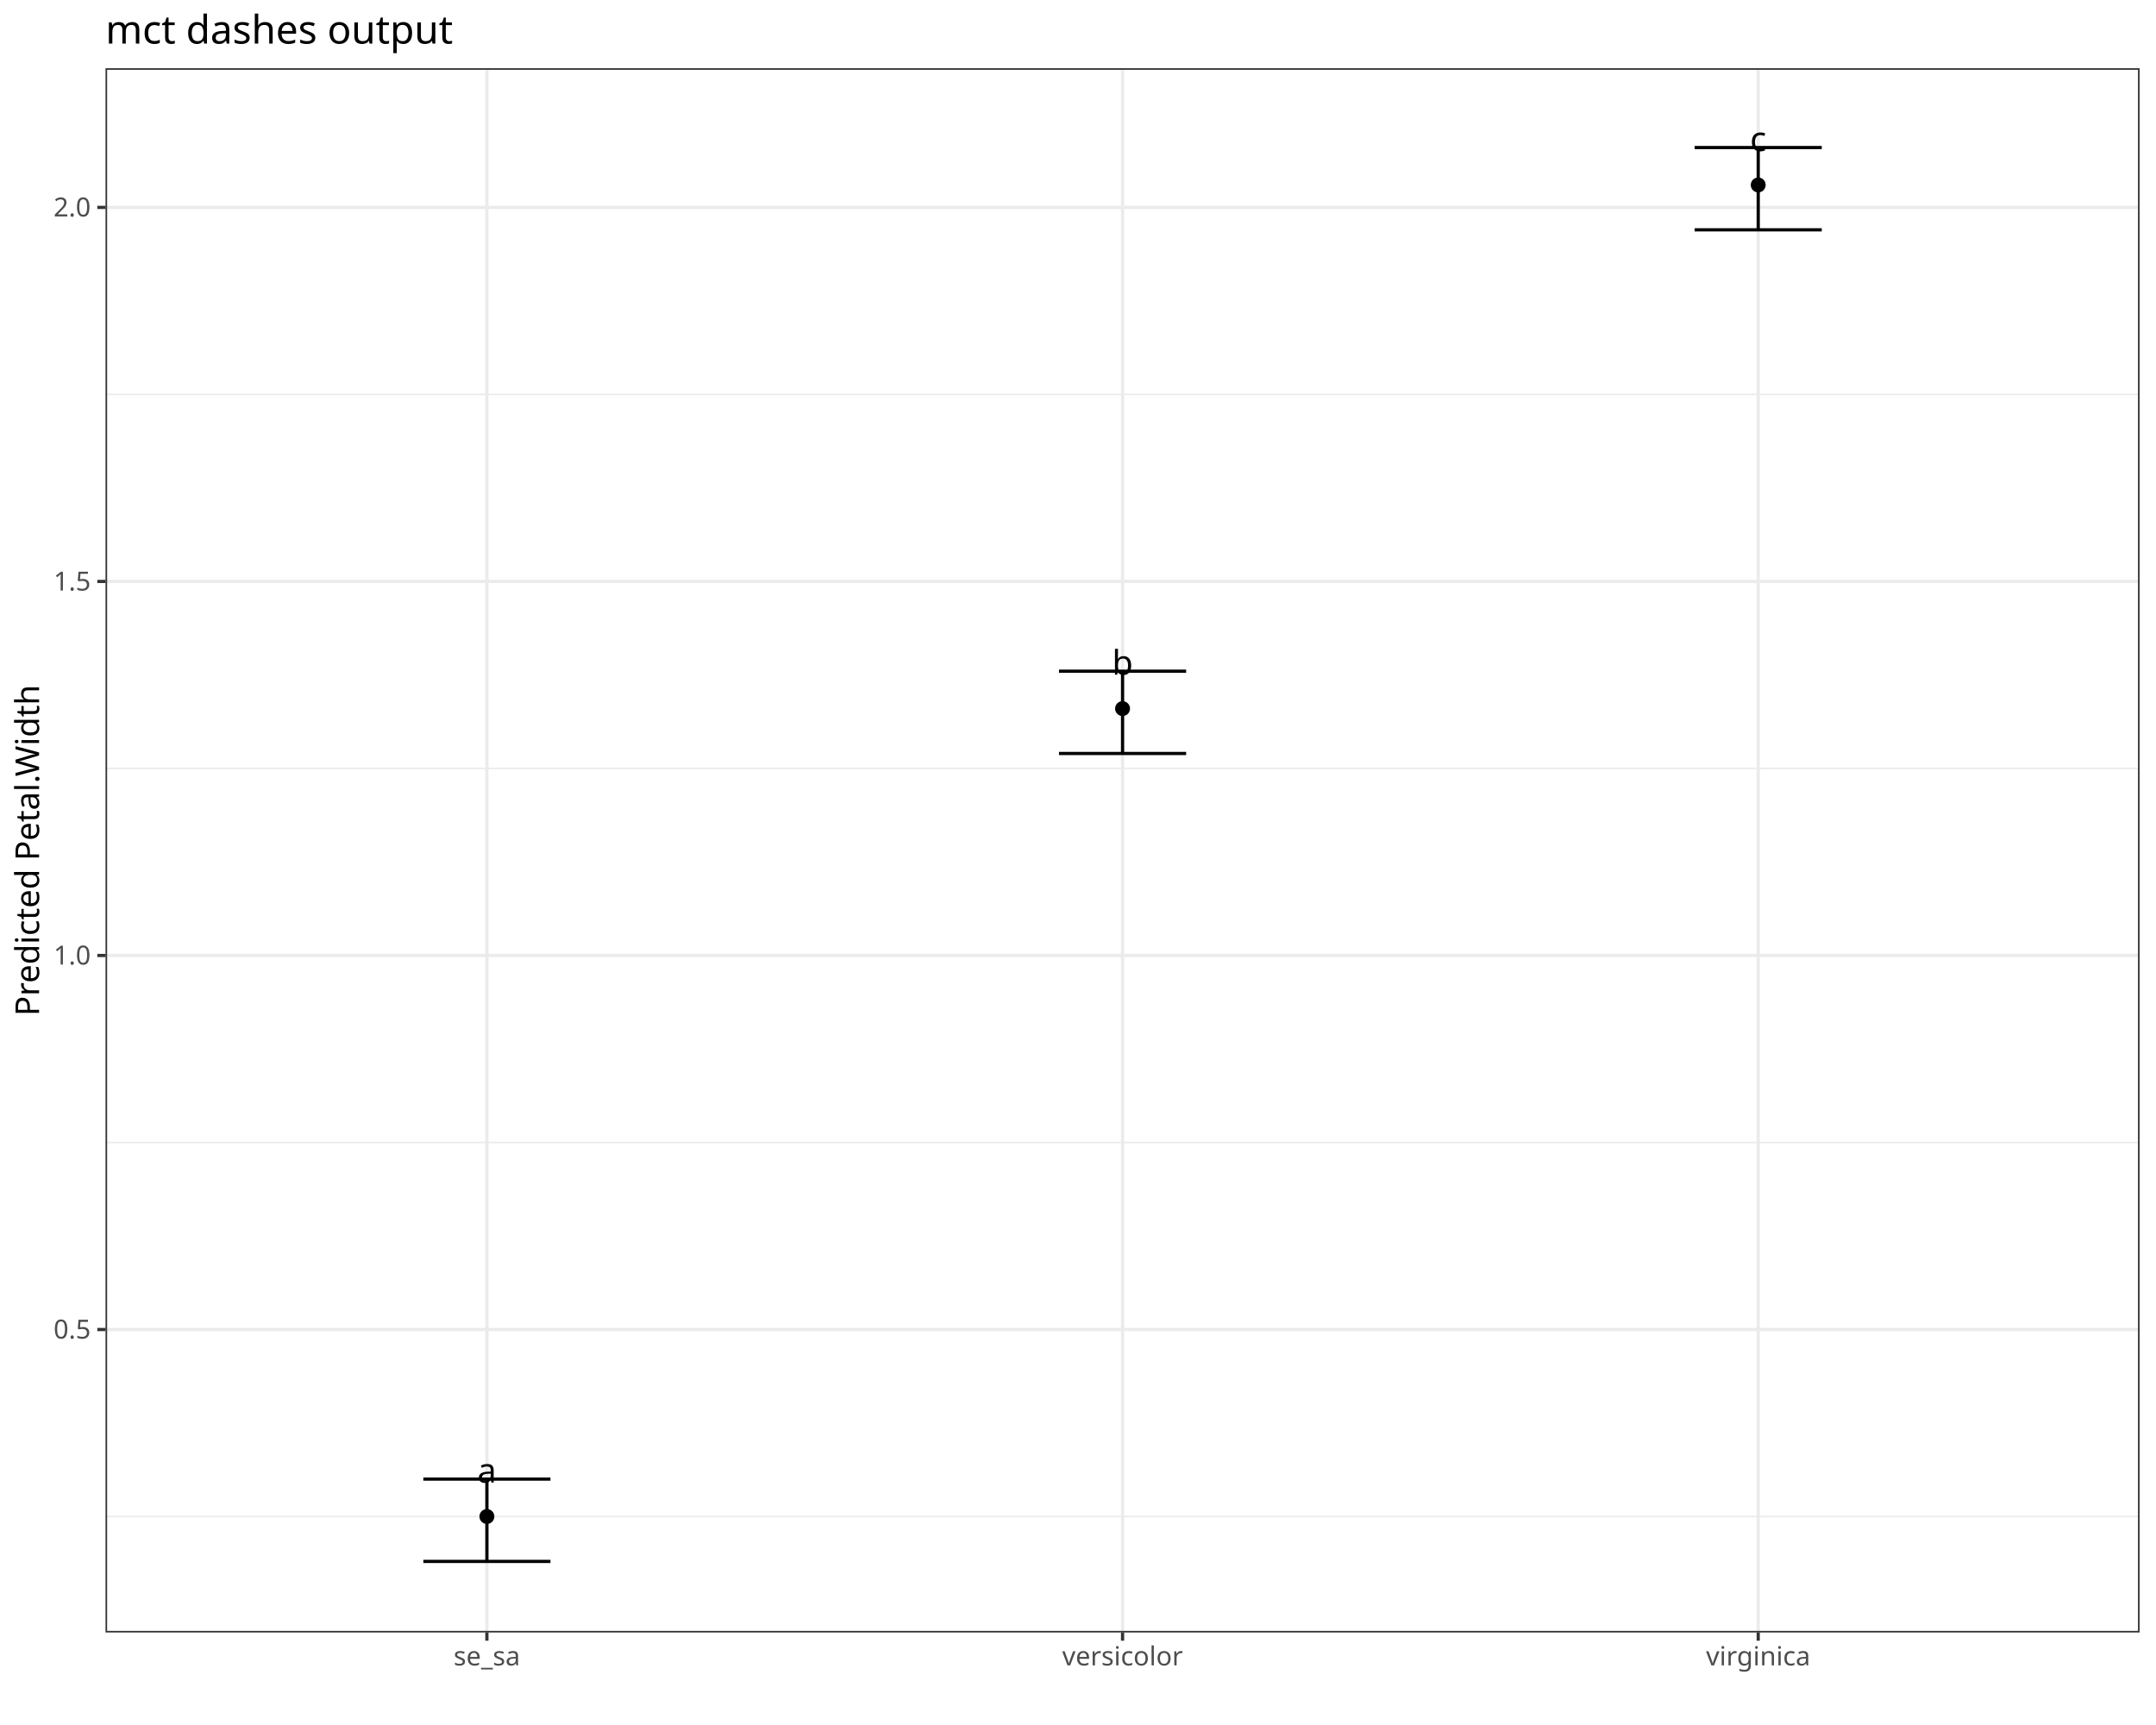
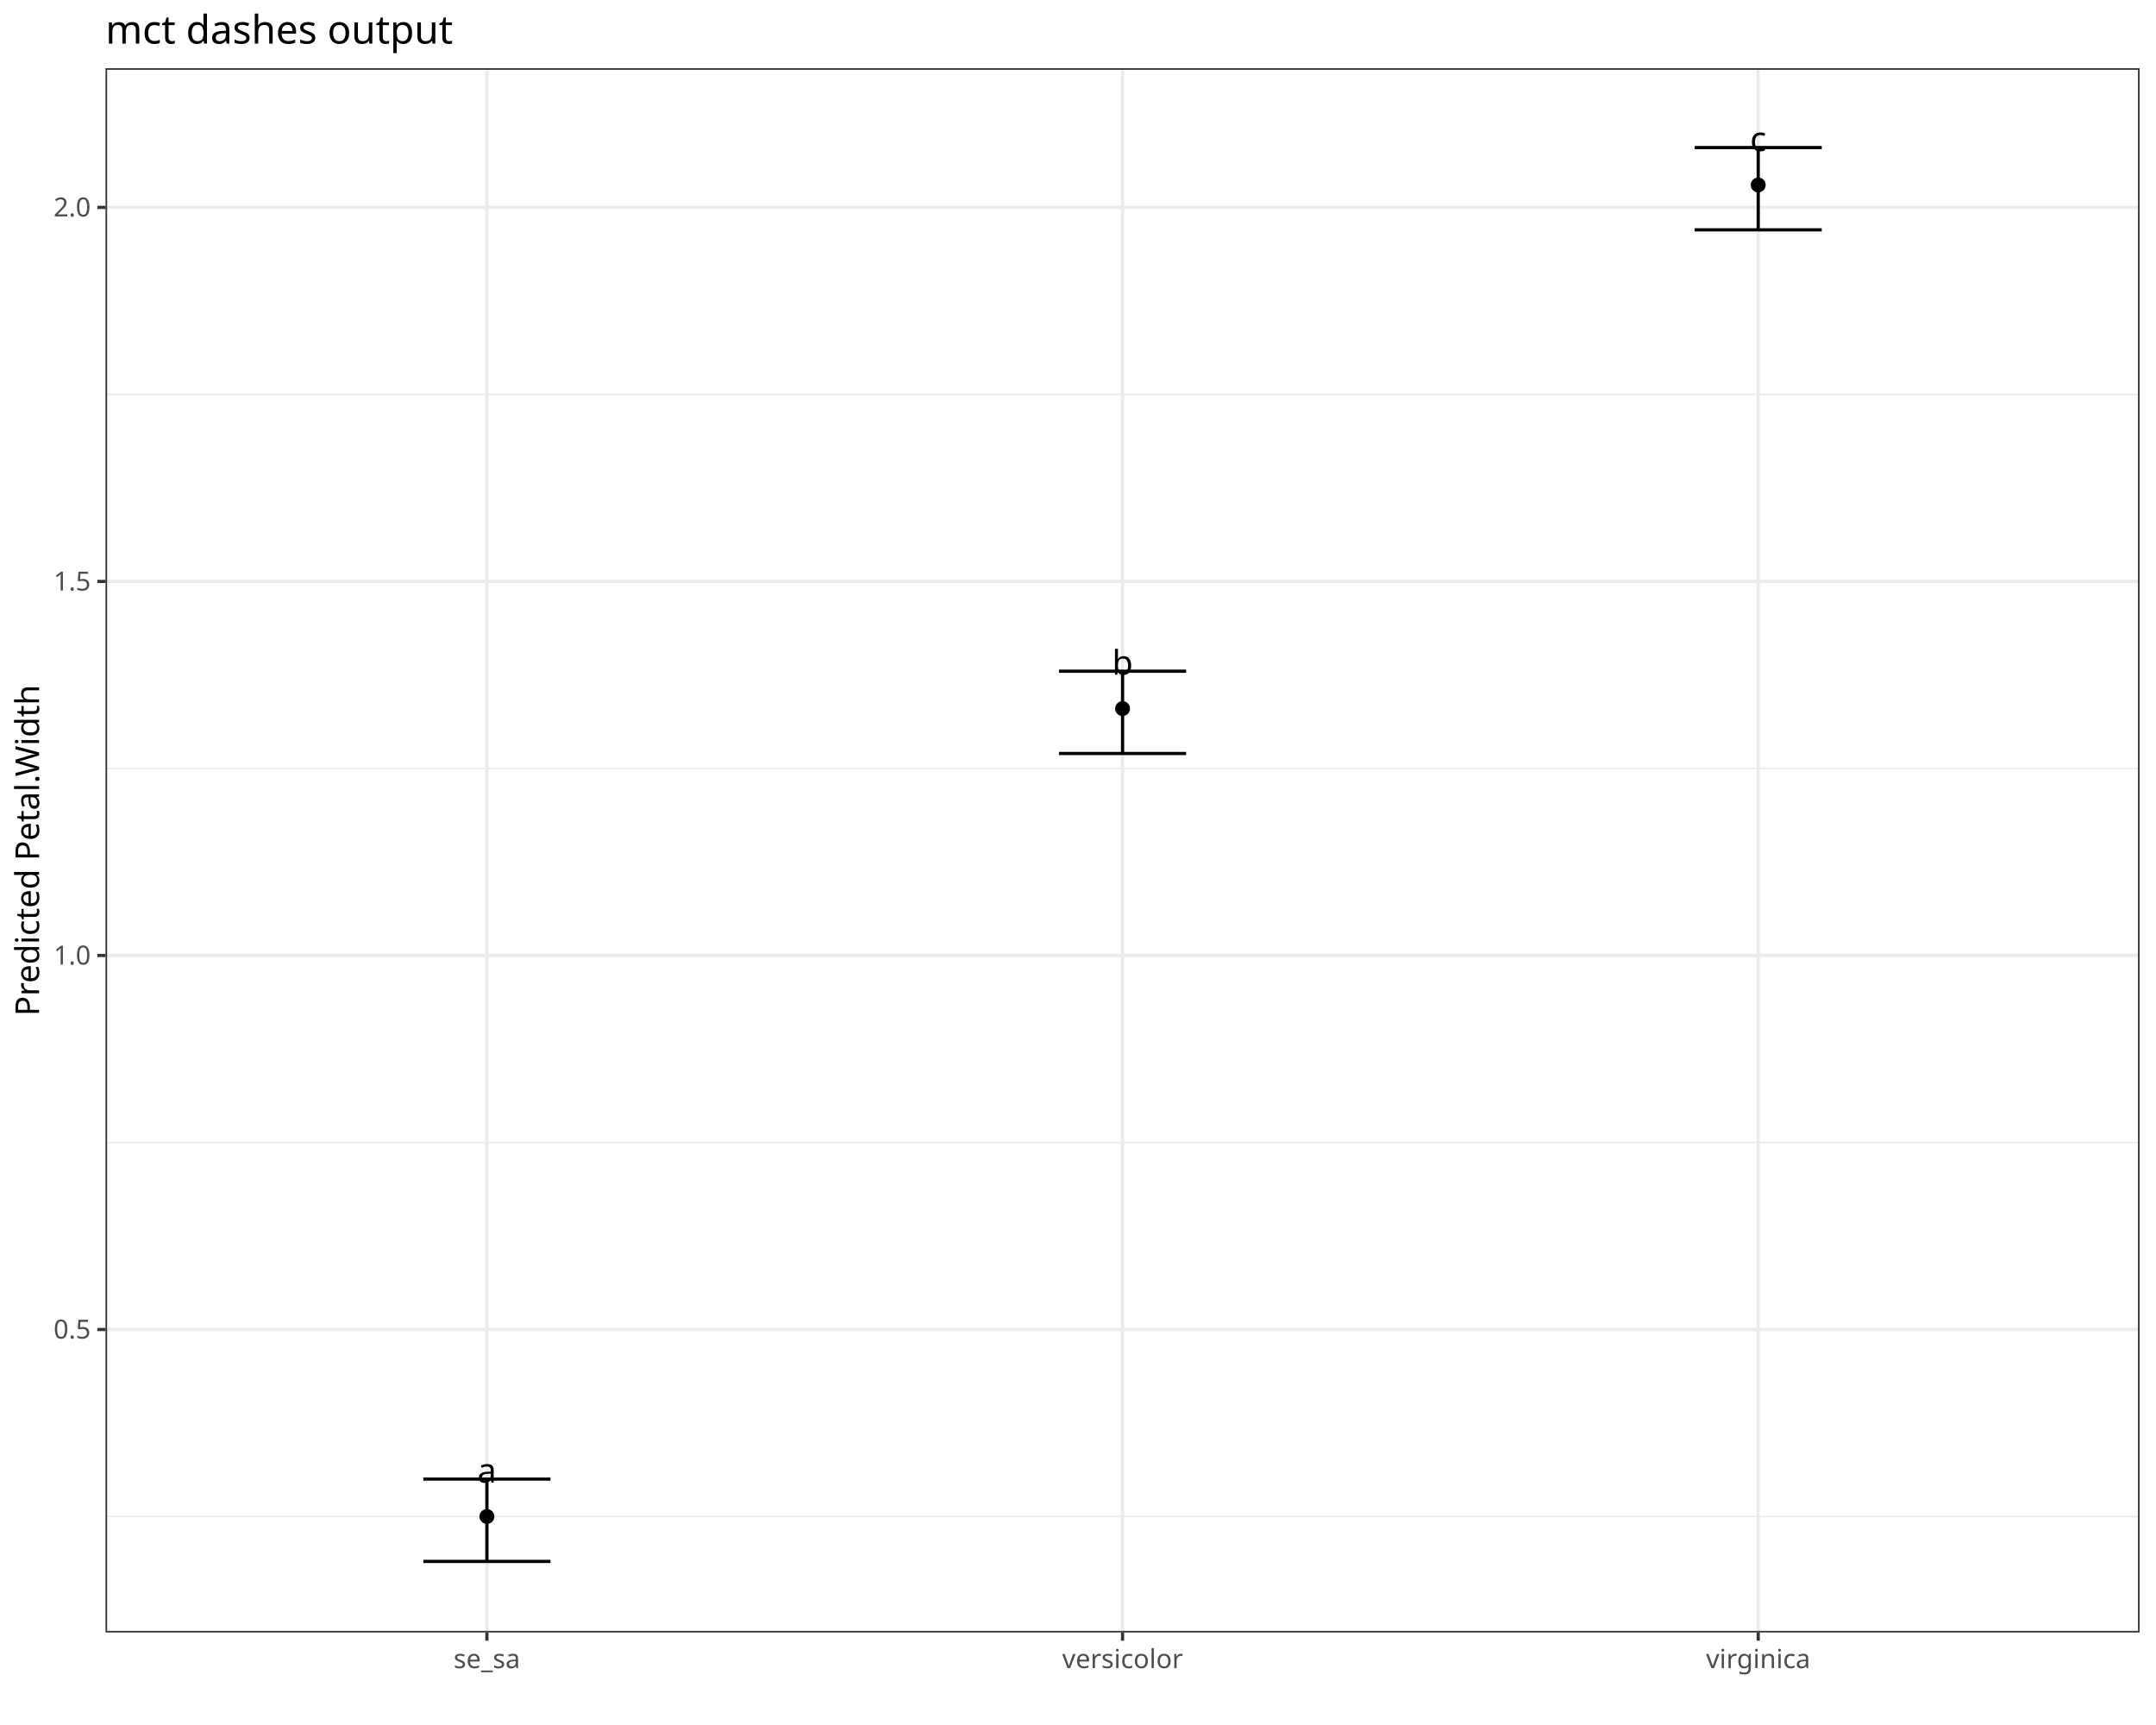
<svg xmlns="http://www.w3.org/2000/svg" class="svglite" data-engine-version="2.0" width="720.00pt" height="576.00pt" viewBox="0 0 720.00 576.00">
  <defs>
    <style type="text/css">
    .svglite line, .svglite polyline, .svglite polygon, .svglite path, .svglite rect, .svglite circle {
      fill: none;
      stroke: #000000;
      stroke-linecap: round;
      stroke-linejoin: round;
      stroke-miterlimit: 10.00;
    }
  </style>
  </defs>
  <rect width="100%" height="100%" style="stroke: none; fill: #FFFFFF;" />
  <defs>
    <clipPath id="cpMC4wMHw3MjAuMDB8MC4wMHw1NzYuMDA=">
      <rect x="0.00" y="0.00" width="720.00" height="576.00" />
    </clipPath>
  </defs>
  <g clip-path="url(#cpMC4wMHw3MjAuMDB8MC4wMHw1NzYuMDA=)">
    <rect x="0.00" y="0.00" width="720.00" height="576.00" style="stroke-width: 1.07; stroke: #FFFFFF; fill: #FFFFFF;" />
  </g>
  <defs>
    <clipPath id="cpMzUuMjR8NzE0LjUyfDIyLjc4fDU0NS4xMQ==">
      <rect x="35.24" y="22.78" width="679.28" height="522.33" />
    </clipPath>
  </defs>
  <g clip-path="url(#cpMzUuMjR8NzE0LjUyfDIyLjc4fDU0NS4xMQ==)">
    <rect x="35.24" y="22.78" width="679.28" height="522.33" style="stroke-width: 1.07; stroke: none; fill: #FFFFFF;" />
    <polyline points="35.24,506.38 714.52,506.38 " style="stroke-width: 0.53; stroke: #EBEBEB; stroke-linecap: butt;" />
    <polyline points="35.24,381.49 714.52,381.49 " style="stroke-width: 0.53; stroke: #EBEBEB; stroke-linecap: butt;" />
    <polyline points="35.24,256.60 714.52,256.60 " style="stroke-width: 0.53; stroke: #EBEBEB; stroke-linecap: butt;" />
    <polyline points="35.24,131.70 714.52,131.70 " style="stroke-width: 0.53; stroke: #EBEBEB; stroke-linecap: butt;" />
    <polyline points="35.24,443.94 714.52,443.94 " style="stroke-width: 1.07; stroke: #EBEBEB; stroke-linecap: butt;" />
    <polyline points="35.24,319.04 714.52,319.04 " style="stroke-width: 1.07; stroke: #EBEBEB; stroke-linecap: butt;" />
    <polyline points="35.24,194.15 714.52,194.15 " style="stroke-width: 1.07; stroke: #EBEBEB; stroke-linecap: butt;" />
    <polyline points="35.24,69.26 714.52,69.26 " style="stroke-width: 1.07; stroke: #EBEBEB; stroke-linecap: butt;" />
    <polyline points="162.60,545.11 162.60,22.78 " style="stroke-width: 1.07; stroke: #EBEBEB; stroke-linecap: butt;" />
    <polyline points="374.88,545.11 374.88,22.78 " style="stroke-width: 1.07; stroke: #EBEBEB; stroke-linecap: butt;" />
    <polyline points="587.16,545.11 587.16,22.78 " style="stroke-width: 1.07; stroke: #EBEBEB; stroke-linecap: butt;" />
    <circle cx="162.60" cy="506.38" r="2.49" style="stroke-width: 0.71; stroke: none; fill: #000000;" />
    <circle cx="374.88" cy="236.61" r="2.49" style="stroke-width: 0.71; stroke: none; fill: #000000;" />
    <circle cx="587.16" cy="61.76" r="2.49" style="stroke-width: 0.71; stroke: none; fill: #000000;" />
    <polyline points="141.38,493.89 183.83,493.89 " style="stroke-width: 1.07; stroke-linecap: butt;" />
    <polyline points="162.60,493.89 162.60,521.37 " style="stroke-width: 1.07; stroke-linecap: butt;" />
    <polyline points="141.38,521.37 183.83,521.37 " style="stroke-width: 1.07; stroke-linecap: butt;" />
    <polyline points="353.65,224.12 396.11,224.12 " style="stroke-width: 1.07; stroke-linecap: butt;" />
    <polyline points="374.88,224.12 374.88,251.60 " style="stroke-width: 1.07; stroke-linecap: butt;" />
    <polyline points="353.65,251.60 396.11,251.60 " style="stroke-width: 1.07; stroke-linecap: butt;" />
    <polyline points="565.93,49.27 608.38,49.27 " style="stroke-width: 1.07; stroke-linecap: butt;" />
    <polyline points="587.16,49.27 587.16,76.75 " style="stroke-width: 1.07; stroke-linecap: butt;" />
    <polyline points="565.93,76.75 608.38,76.75 " style="stroke-width: 1.07; stroke-linecap: butt;" />
    <text x="162.60" y="495.06" text-anchor="middle" style="font-size: 11.38px; font-family: sans;" textLength="6.33px" lengthAdjust="spacingAndGlyphs">a</text>
    <text x="374.88" y="225.29" text-anchor="middle" style="font-size: 11.38px; font-family: sans;" textLength="6.33px" lengthAdjust="spacingAndGlyphs">b</text>
    <text x="587.16" y="50.44" text-anchor="middle" style="font-size: 11.38px; font-family: sans;" textLength="5.70px" lengthAdjust="spacingAndGlyphs">c</text>
    <rect x="35.24" y="22.78" width="679.28" height="522.33" style="stroke-width: 1.07; stroke: #333333;" />
  </g>
  <g clip-path="url(#cpMC4wMHw3MjAuMDB8MC4wMHw1NzYuMDA=)">
    <text x="30.31" y="446.96" text-anchor="end" style="font-size: 8.80px; fill: #4D4D4D; font-family: sans;" textLength="12.23px" lengthAdjust="spacingAndGlyphs">0.5</text>
    <text x="30.31" y="322.07" text-anchor="end" style="font-size: 8.80px; fill: #4D4D4D; font-family: sans;" textLength="12.23px" lengthAdjust="spacingAndGlyphs">1.0</text>
    <text x="30.31" y="197.18" text-anchor="end" style="font-size: 8.80px; fill: #4D4D4D; font-family: sans;" textLength="12.23px" lengthAdjust="spacingAndGlyphs">1.5</text>
    <text x="30.31" y="72.28" text-anchor="end" style="font-size: 8.80px; fill: #4D4D4D; font-family: sans;" textLength="12.23px" lengthAdjust="spacingAndGlyphs">2.0</text>
    <polyline points="32.50,443.94 35.24,443.94 " style="stroke-width: 1.07; stroke: #333333; stroke-linecap: butt;" />
    <polyline points="32.50,319.04 35.24,319.04 " style="stroke-width: 1.07; stroke: #333333; stroke-linecap: butt;" />
    <polyline points="32.50,194.15 35.24,194.15 " style="stroke-width: 1.07; stroke: #333333; stroke-linecap: butt;" />
    <polyline points="32.50,69.26 35.24,69.26 " style="stroke-width: 1.07; stroke: #333333; stroke-linecap: butt;" />
    <polyline points="162.60,547.85 162.60,545.11 " style="stroke-width: 1.07; stroke: #333333; stroke-linecap: butt;" />
    <polyline points="374.88,547.85 374.88,545.11 " style="stroke-width: 1.07; stroke: #333333; stroke-linecap: butt;" />
    <polyline points="587.16,547.85 587.16,545.11 " style="stroke-width: 1.07; stroke: #333333; stroke-linecap: butt;" />
-     <text x="162.60" y="556.10" text-anchor="middle" style="font-size: 8.80px; fill: #4D4D4D; font-family: sans;" textLength="23.49px" lengthAdjust="spacingAndGlyphs">se_sa</text>
-     <text x="374.88" y="556.10" text-anchor="middle" style="font-size: 8.80px; fill: #4D4D4D; font-family: sans;" textLength="37.66px" lengthAdjust="spacingAndGlyphs">versicolor</text>
-     <text x="587.16" y="556.10" text-anchor="middle" style="font-size: 8.80px; fill: #4D4D4D; font-family: sans;" textLength="32.28px" lengthAdjust="spacingAndGlyphs">virginica</text>
+     <text x="162.60" y="557.01" text-anchor="middle" style="font-size: 8.80px; fill: #4D4D4D; font-family: sans;" textLength="23.49px" lengthAdjust="spacingAndGlyphs">se_sa</text>
+     <text x="374.88" y="557.01" text-anchor="middle" style="font-size: 8.80px; fill: #4D4D4D; font-family: sans;" textLength="37.66px" lengthAdjust="spacingAndGlyphs">versicolor</text>
+     <text x="587.16" y="557.01" text-anchor="middle" style="font-size: 8.80px; fill: #4D4D4D; font-family: sans;" textLength="32.28px" lengthAdjust="spacingAndGlyphs">virginica</text>
    <text transform="translate(13.05,283.95) rotate(-90)" text-anchor="middle" style="font-size: 11.00px; font-family: sans;" textLength="105.78px" lengthAdjust="spacingAndGlyphs">Predicted Petal.Width</text>
    <text x="35.24" y="14.56" style="font-size: 13.20px; font-family: sans;" textLength="107.89px" lengthAdjust="spacingAndGlyphs">mct dashes output</text>
  </g>
</svg>
